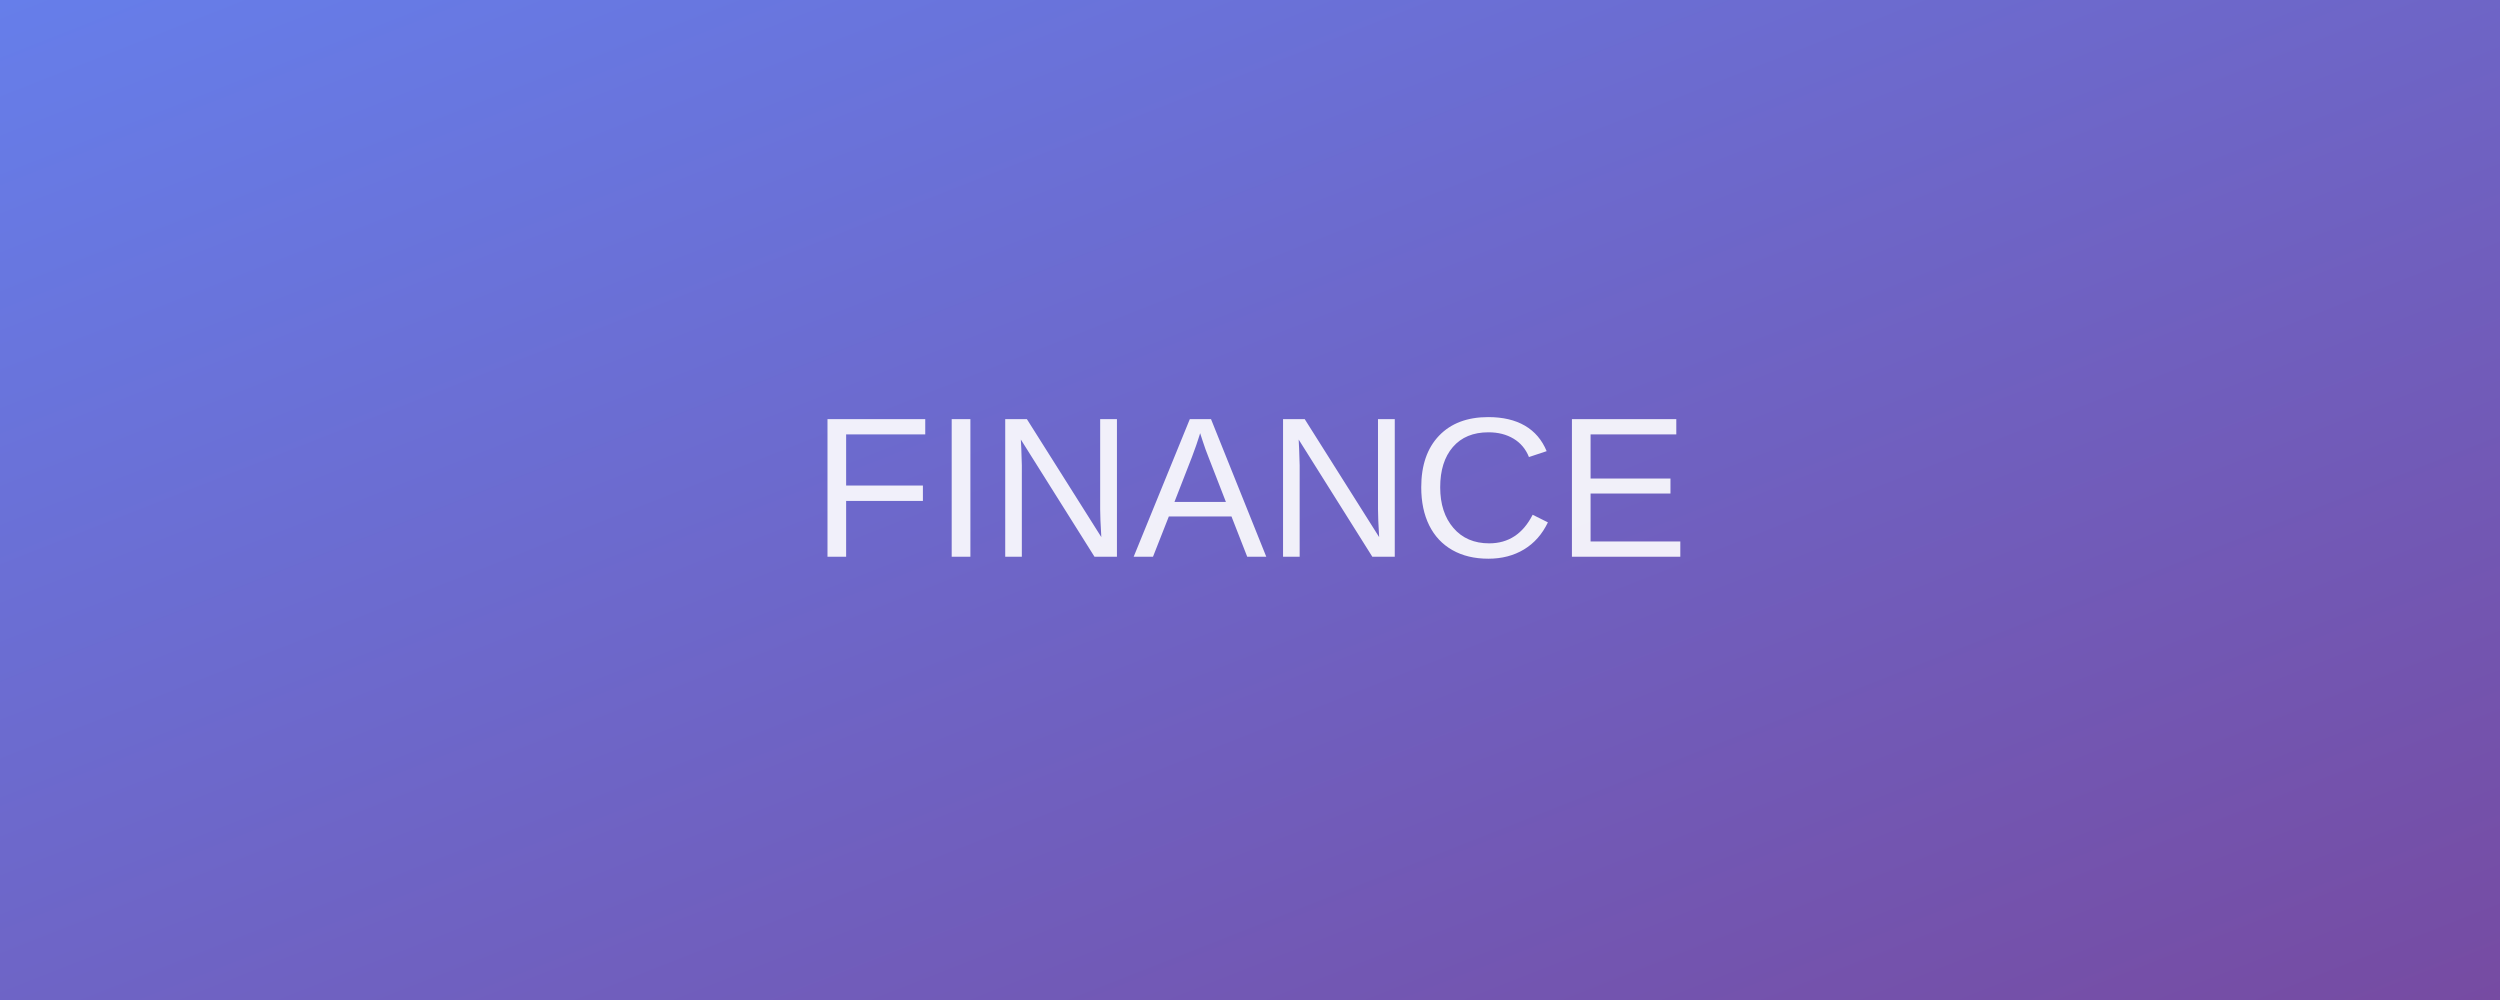
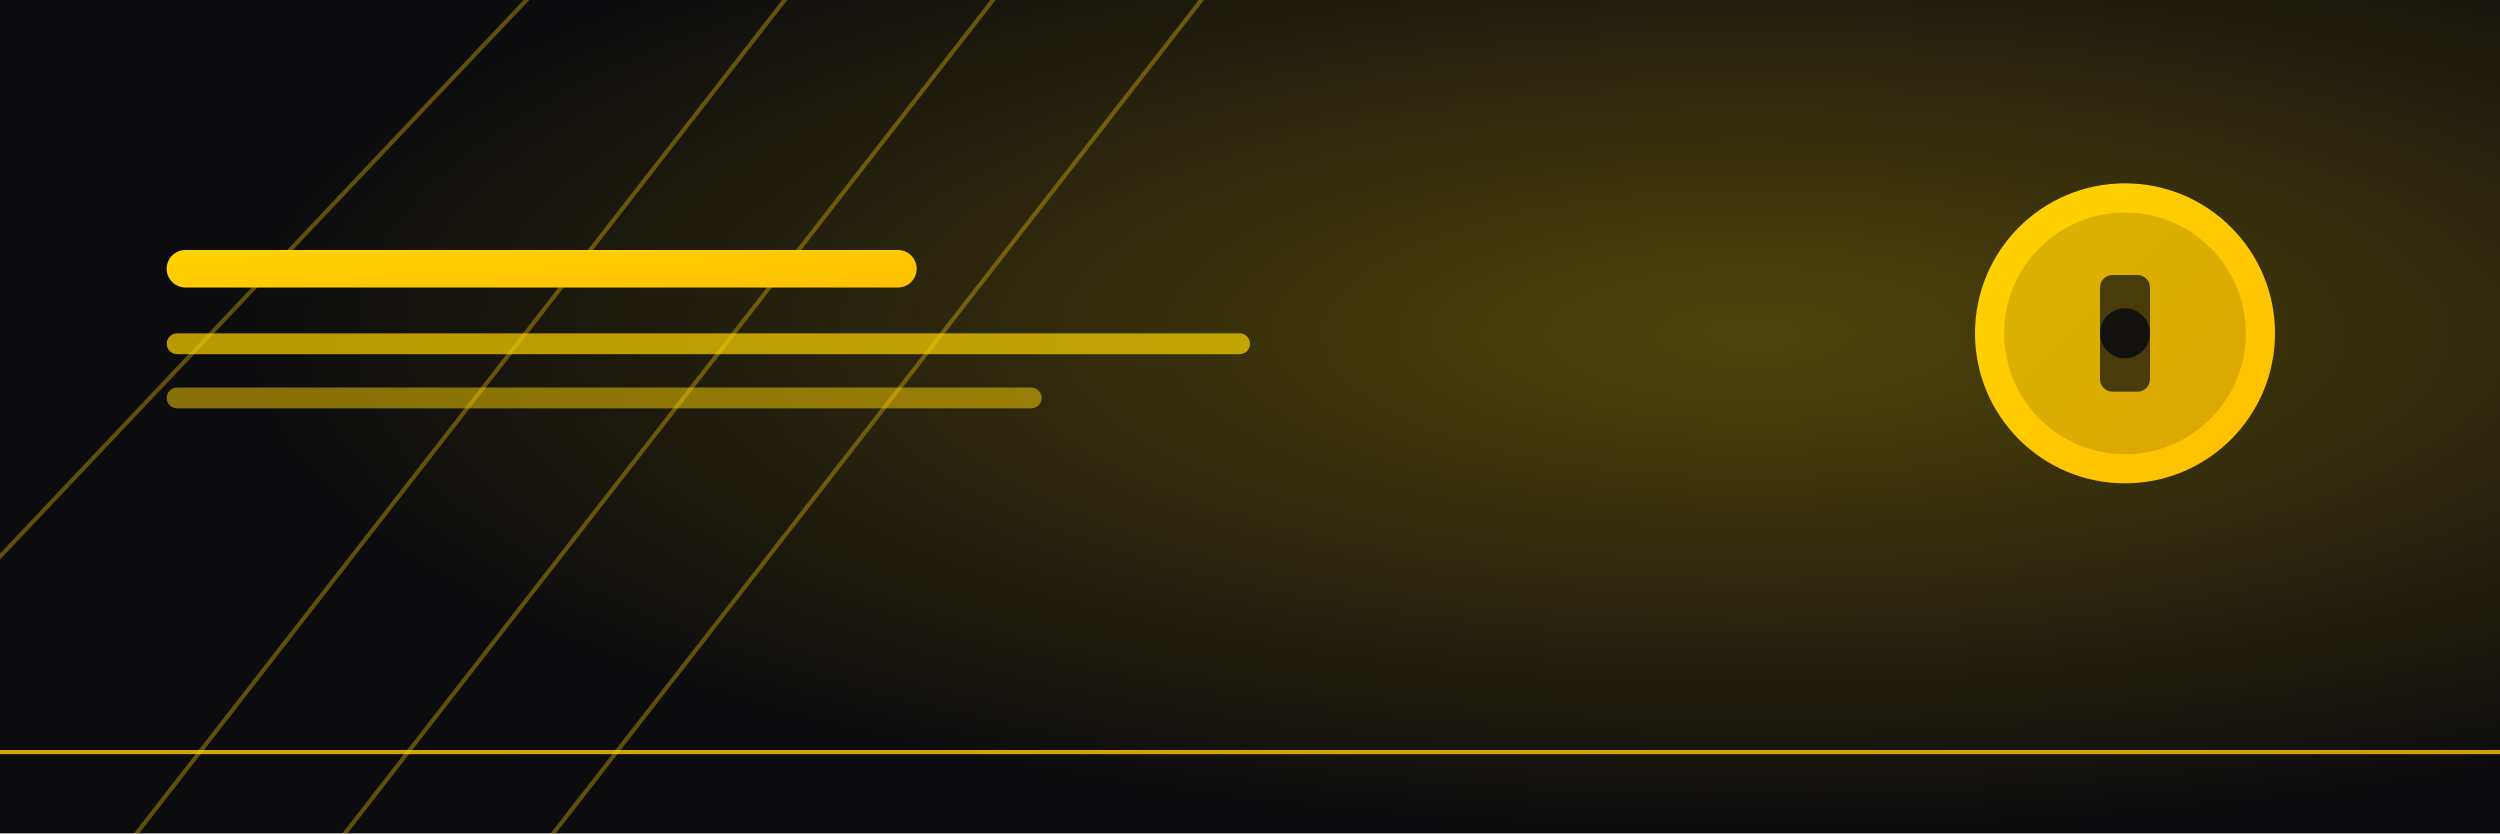
- <svg xmlns="http://www.w3.org/2000/svg" width="750" height="300" viewBox="0 0 750 300">
+ <svg xmlns="http://www.w3.org/2000/svg" width="1200" height="400" viewBox="0 0 1200 400" preserveAspectRatio="xMidYMid slice">
  <defs>
-     <linearGradient id="gradFinance" x1="0" y1="0" x2="1" y2="1">
-       <stop offset="0%" stop-color="#667eea" />
-       <stop offset="100%" stop-color="#764ba2" />
+     <linearGradient id="yb-gold" x1="0" y1="0" x2="1" y2="1">
+       <stop offset="0%" stop-color="#FFD400" />
+       <stop offset="100%" stop-color="#FFBF00" />
    </linearGradient>
+     <radialGradient id="yb-glow" cx="0.7" cy="0.4" r="0.6">
+       <stop offset="0%" stop-color="#FFD400" stop-opacity="0.28" />
+       <stop offset="100%" stop-color="#FFD400" stop-opacity="0" />
+     </radialGradient>
  </defs>
-   <rect width="750" height="300" fill="url(#gradFinance)" />
-   <text x="50%" y="50%" dominant-baseline="middle" text-anchor="middle" font-family="Arial, Helvetica, sans-serif" font-size="60" fill="#ffffff" opacity="0.9">FINANCE</text>
+   <rect width="1200" height="400" fill="#0C0C0E" />
+   <rect width="1200" height="400" fill="url(#yb-glow)" />
+   <g stroke="url(#yb-gold)" stroke-width="2" opacity="0.35">
+     <line x1="-50" y1="320" x2="300" y2="-50" />
+     <line x1="50" y1="420" x2="400" y2="-30" />
+     <line x1="150" y1="420" x2="500" y2="-30" />
+     <line x1="250" y1="420" x2="600" y2="-30" />
+   </g>
+   <g transform="translate(940,80)">
+     <circle cx="80" cy="80" r="72" fill="url(#yb-gold)" />
+     <circle cx="80" cy="80" r="58" fill="#0C0C0E" opacity="0.15" />
+     <rect x="68" y="52" width="24" height="56" rx="6" fill="#0C0C0E" opacity="0.7" />
+     <circle cx="80" cy="80" r="12" fill="#0C0C0E" opacity="0.9" />
+   </g>
+   <g>
+     <rect x="80" y="120" width="360" height="18" rx="9" fill="url(#yb-gold)" />
+     <rect x="80" y="160" width="520" height="10" rx="5" fill="#FFD400" opacity="0.7" />
+     <rect x="80" y="186" width="420" height="10" rx="5" fill="#FFD400" opacity="0.5" />
+   </g>
+   <rect x="0" y="360" width="1200" height="2" fill="url(#yb-gold)" opacity="0.8" />
</svg>
